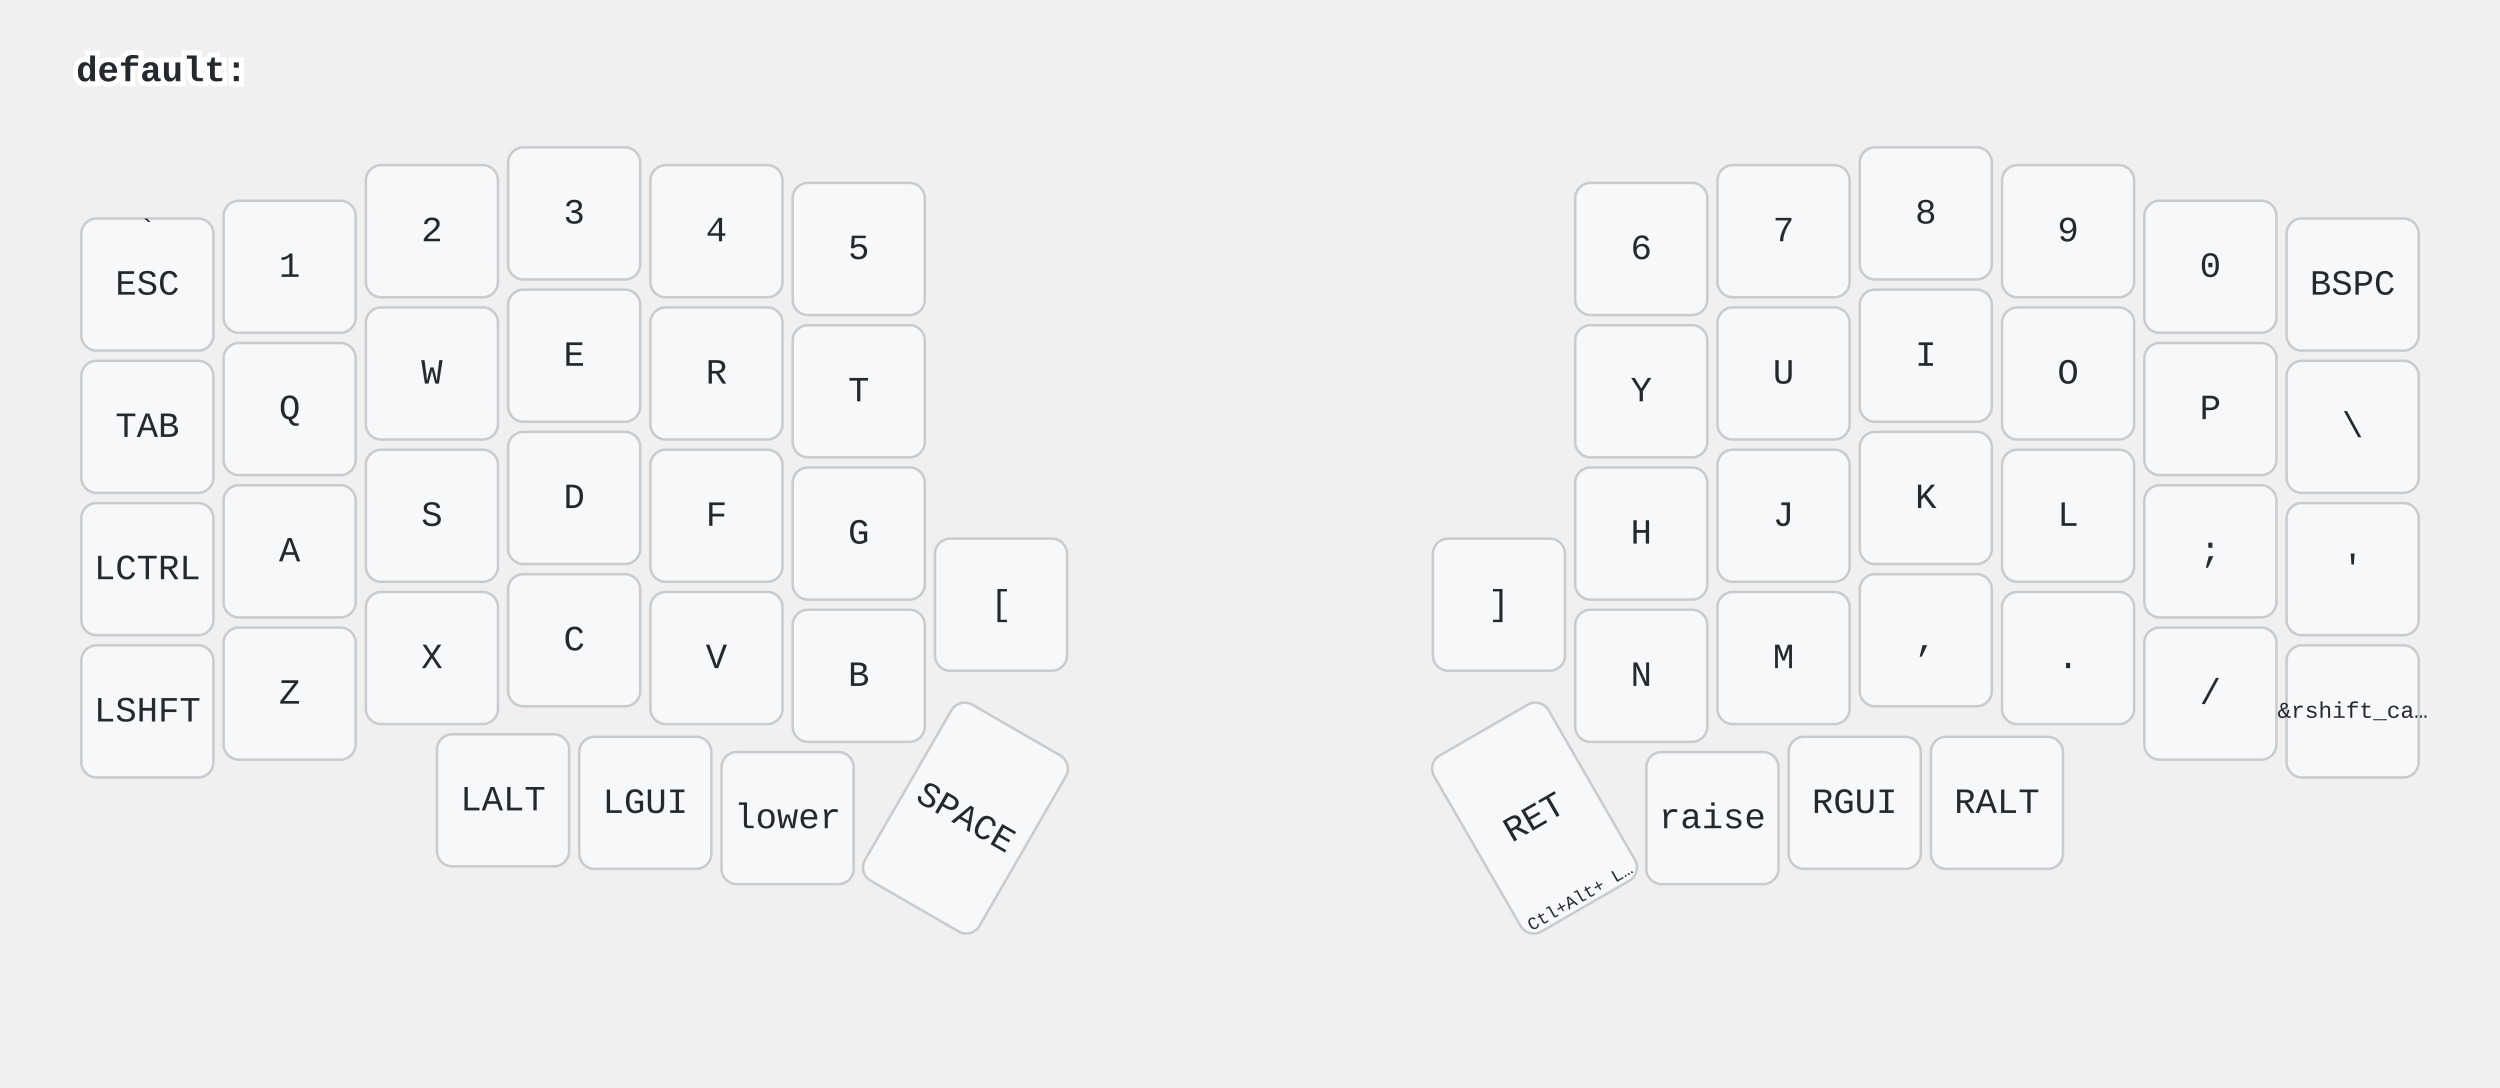
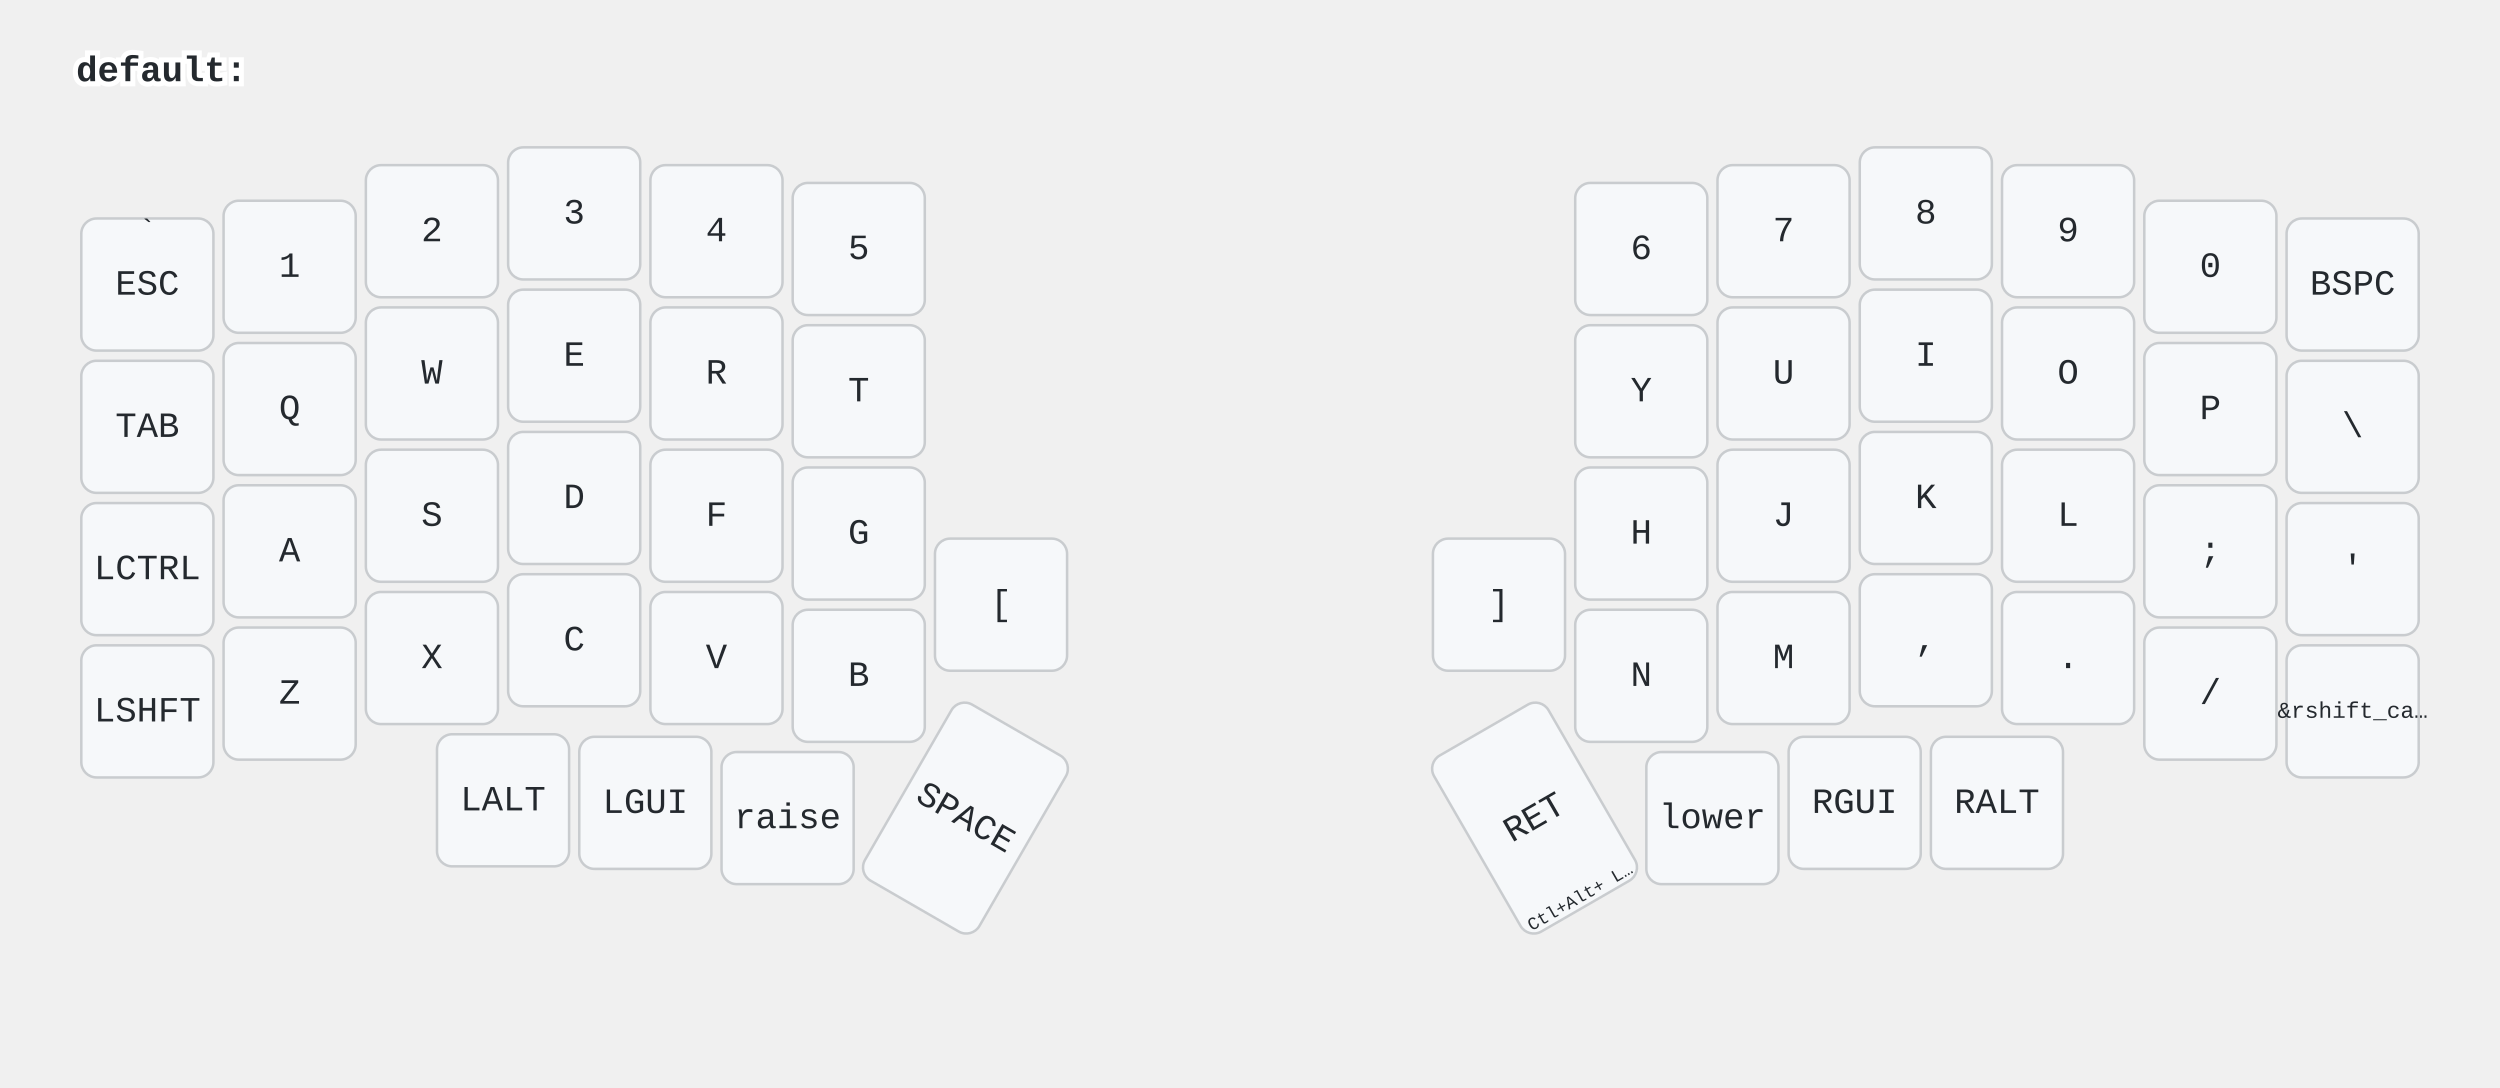
<svg xmlns="http://www.w3.org/2000/svg" width="984" height="428" viewBox="0 0 984 428" class="keymap">
  <style>/* inherit to force styles through use tags */
svg path {
    fill: inherit;
}

/* font and background color specifications */
svg.keymap {
    font-family: SFMono-Regular,Consolas,Liberation Mono,Menlo,monospace;
    font-size: 14px;
    font-kerning: normal;
    text-rendering: optimizeLegibility;
    fill: #24292e;
}

/* default key styling */
rect.key {
    fill: #f6f8fa;
}

rect.key, rect.combo {
    stroke: #c9cccf;
    stroke-width: 1;
}

/* default key side styling, only used is draw_key_sides is set */
rect.side {
    filter: brightness(90%);
}

/* color accent for combo boxes */
rect.combo, rect.combo-separate {
    fill: #cdf;
}

/* color accent for held keys */
rect.held, rect.combo.held {
    fill: #fdd;
}

/* color accent for ghost (optional) keys */
rect.ghost, rect.combo.ghost {
    stroke-dasharray: 4, 4;
    stroke-width: 2;
}

text {
    text-anchor: middle;
    dominant-baseline: middle;
}

/* styling for layer labels */
text.label {
    font-weight: bold;
    text-anchor: start;
    stroke: white;
    stroke-width: 4;
    paint-order: stroke;
}

/* styling for optional footer */
text.footer {
    text-anchor: end;
    dominant-baseline: auto;
    stroke: white;
    stroke-width: 4;
    paint-order: stroke;
}

/* styling for combo tap, and key hold/shifted label text */
text.combo, text.hold, text.shifted {
    font-size: 11px;
}

text.hold {
    text-anchor: middle;
    dominant-baseline: auto;
}

text.shifted {
    text-anchor: middle;
    dominant-baseline: hanging;
}

text.layer-activator {
    text-decoration: underline;
}

/* styling for hold/shifted label text in combo box */
text.combo.hold, text.combo.shifted {
    font-size: 8px;
}

/* lighter symbol for transparent keys */
text.trans {
    fill: #7b7e81;
}

/* styling for combo dendrons */
path.combo {
    stroke-width: 1;
    stroke: gray;
    fill: none;
}

/* Start Tabler Icons Cleanup */
/* cannot use height/width with glyphs */
.icon-tabler &gt; path {
    fill: inherit;
    stroke: inherit;
    stroke-width: 2;
}
/* hide tabler's default box */
.icon-tabler &gt; path[stroke="none"][fill="none"] {
    visibility: hidden;
}
/* End Tabler Icons Cleanup */
</style>
  <g transform="translate(30, 0)" class="layer-default">
    <text x="0" y="28" class="label" id="default">default:</text>
    <g transform="translate(0, 56)">
      <g transform="translate(28, 56)" class="key keypos-0">
        <rect rx="6" ry="6" x="-26" y="-26" width="52" height="52" class="key" />
        <text x="0" y="0" class="key tap">ESC</text>
        <text x="0" y="-24" class="key shifted">`</text>
      </g>
      <g transform="translate(84, 49)" class="key keypos-1">
        <rect rx="6" ry="6" x="-26" y="-26" width="52" height="52" class="key" />
        <text x="0" y="0" class="key tap">1</text>
      </g>
      <g transform="translate(140, 35)" class="key keypos-2">
        <rect rx="6" ry="6" x="-26" y="-26" width="52" height="52" class="key" />
        <text x="0" y="0" class="key tap">2</text>
      </g>
      <g transform="translate(196, 28)" class="key keypos-3">
        <rect rx="6" ry="6" x="-26" y="-26" width="52" height="52" class="key" />
        <text x="0" y="0" class="key tap">3</text>
      </g>
      <g transform="translate(252, 35)" class="key keypos-4">
        <rect rx="6" ry="6" x="-26" y="-26" width="52" height="52" class="key" />
        <text x="0" y="0" class="key tap">4</text>
      </g>
      <g transform="translate(308, 42)" class="key keypos-5">
        <rect rx="6" ry="6" x="-26" y="-26" width="52" height="52" class="key" />
        <text x="0" y="0" class="key tap">5</text>
      </g>
      <g transform="translate(616, 42)" class="key keypos-6">
        <rect rx="6" ry="6" x="-26" y="-26" width="52" height="52" class="key" />
        <text x="0" y="0" class="key tap">6</text>
      </g>
      <g transform="translate(672, 35)" class="key keypos-7">
        <rect rx="6" ry="6" x="-26" y="-26" width="52" height="52" class="key" />
        <text x="0" y="0" class="key tap">7</text>
      </g>
      <g transform="translate(728, 28)" class="key keypos-8">
        <rect rx="6" ry="6" x="-26" y="-26" width="52" height="52" class="key" />
        <text x="0" y="0" class="key tap">8</text>
      </g>
      <g transform="translate(784, 35)" class="key keypos-9">
        <rect rx="6" ry="6" x="-26" y="-26" width="52" height="52" class="key" />
        <text x="0" y="0" class="key tap">9</text>
      </g>
      <g transform="translate(840, 49)" class="key keypos-10">
        <rect rx="6" ry="6" x="-26" y="-26" width="52" height="52" class="key" />
        <text x="0" y="0" class="key tap">0</text>
      </g>
      <g transform="translate(896, 56)" class="key keypos-11">
        <rect rx="6" ry="6" x="-26" y="-26" width="52" height="52" class="key" />
        <text x="0" y="0" class="key tap">BSPC</text>
      </g>
      <g transform="translate(28, 112)" class="key keypos-12">
        <rect rx="6" ry="6" x="-26" y="-26" width="52" height="52" class="key" />
        <text x="0" y="0" class="key tap">TAB</text>
      </g>
      <g transform="translate(84, 105)" class="key keypos-13">
        <rect rx="6" ry="6" x="-26" y="-26" width="52" height="52" class="key" />
        <text x="0" y="0" class="key tap">Q</text>
      </g>
      <g transform="translate(140, 91)" class="key keypos-14">
        <rect rx="6" ry="6" x="-26" y="-26" width="52" height="52" class="key" />
        <text x="0" y="0" class="key tap">W</text>
      </g>
      <g transform="translate(196, 84)" class="key keypos-15">
        <rect rx="6" ry="6" x="-26" y="-26" width="52" height="52" class="key" />
        <text x="0" y="0" class="key tap">E</text>
      </g>
      <g transform="translate(252, 91)" class="key keypos-16">
        <rect rx="6" ry="6" x="-26" y="-26" width="52" height="52" class="key" />
        <text x="0" y="0" class="key tap">R</text>
      </g>
      <g transform="translate(308, 98)" class="key keypos-17">
        <rect rx="6" ry="6" x="-26" y="-26" width="52" height="52" class="key" />
        <text x="0" y="0" class="key tap">T</text>
      </g>
      <g transform="translate(616, 98)" class="key keypos-18">
        <rect rx="6" ry="6" x="-26" y="-26" width="52" height="52" class="key" />
        <text x="0" y="0" class="key tap">Y</text>
      </g>
      <g transform="translate(672, 91)" class="key keypos-19">
        <rect rx="6" ry="6" x="-26" y="-26" width="52" height="52" class="key" />
        <text x="0" y="0" class="key tap">U</text>
      </g>
      <g transform="translate(728, 84)" class="key keypos-20">
        <rect rx="6" ry="6" x="-26" y="-26" width="52" height="52" class="key" />
        <text x="0" y="0" class="key tap">I</text>
      </g>
      <g transform="translate(784, 91)" class="key keypos-21">
        <rect rx="6" ry="6" x="-26" y="-26" width="52" height="52" class="key" />
        <text x="0" y="0" class="key tap">O</text>
      </g>
      <g transform="translate(840, 105)" class="key keypos-22">
        <rect rx="6" ry="6" x="-26" y="-26" width="52" height="52" class="key" />
        <text x="0" y="0" class="key tap">P</text>
      </g>
      <g transform="translate(896, 112)" class="key keypos-23">
        <rect rx="6" ry="6" x="-26" y="-26" width="52" height="52" class="key" />
        <text x="0" y="0" class="key tap">\</text>
      </g>
      <g transform="translate(28, 168)" class="key keypos-24">
        <rect rx="6" ry="6" x="-26" y="-26" width="52" height="52" class="key" />
        <text x="0" y="0" class="key tap">LCTRL</text>
      </g>
      <g transform="translate(84, 161)" class="key keypos-25">
        <rect rx="6" ry="6" x="-26" y="-26" width="52" height="52" class="key" />
        <text x="0" y="0" class="key tap">A</text>
      </g>
      <g transform="translate(140, 147)" class="key keypos-26">
        <rect rx="6" ry="6" x="-26" y="-26" width="52" height="52" class="key" />
        <text x="0" y="0" class="key tap">S</text>
      </g>
      <g transform="translate(196, 140)" class="key keypos-27">
        <rect rx="6" ry="6" x="-26" y="-26" width="52" height="52" class="key" />
        <text x="0" y="0" class="key tap">D</text>
      </g>
      <g transform="translate(252, 147)" class="key keypos-28">
        <rect rx="6" ry="6" x="-26" y="-26" width="52" height="52" class="key" />
        <text x="0" y="0" class="key tap">F</text>
      </g>
      <g transform="translate(308, 154)" class="key keypos-29">
        <rect rx="6" ry="6" x="-26" y="-26" width="52" height="52" class="key" />
        <text x="0" y="0" class="key tap">G</text>
      </g>
      <g transform="translate(616, 154)" class="key keypos-30">
        <rect rx="6" ry="6" x="-26" y="-26" width="52" height="52" class="key" />
        <text x="0" y="0" class="key tap">H</text>
      </g>
      <g transform="translate(672, 147)" class="key keypos-31">
        <rect rx="6" ry="6" x="-26" y="-26" width="52" height="52" class="key" />
        <text x="0" y="0" class="key tap">J</text>
      </g>
      <g transform="translate(728, 140)" class="key keypos-32">
        <rect rx="6" ry="6" x="-26" y="-26" width="52" height="52" class="key" />
        <text x="0" y="0" class="key tap">K</text>
      </g>
      <g transform="translate(784, 147)" class="key keypos-33">
        <rect rx="6" ry="6" x="-26" y="-26" width="52" height="52" class="key" />
        <text x="0" y="0" class="key tap">L</text>
      </g>
      <g transform="translate(840, 161)" class="key keypos-34">
        <rect rx="6" ry="6" x="-26" y="-26" width="52" height="52" class="key" />
        <text x="0" y="0" class="key tap">;</text>
      </g>
      <g transform="translate(896, 168)" class="key keypos-35">
        <rect rx="6" ry="6" x="-26" y="-26" width="52" height="52" class="key" />
        <text x="0" y="0" class="key tap">'</text>
      </g>
      <g transform="translate(28, 224)" class="key keypos-36">
        <rect rx="6" ry="6" x="-26" y="-26" width="52" height="52" class="key" />
        <text x="0" y="0" class="key tap">LSHFT</text>
      </g>
      <g transform="translate(84, 217)" class="key keypos-37">
        <rect rx="6" ry="6" x="-26" y="-26" width="52" height="52" class="key" />
        <text x="0" y="0" class="key tap">Z</text>
      </g>
      <g transform="translate(140, 203)" class="key keypos-38">
        <rect rx="6" ry="6" x="-26" y="-26" width="52" height="52" class="key" />
        <text x="0" y="0" class="key tap">X</text>
      </g>
      <g transform="translate(196, 196)" class="key keypos-39">
        <rect rx="6" ry="6" x="-26" y="-26" width="52" height="52" class="key" />
        <text x="0" y="0" class="key tap">C</text>
      </g>
      <g transform="translate(252, 203)" class="key keypos-40">
        <rect rx="6" ry="6" x="-26" y="-26" width="52" height="52" class="key" />
        <text x="0" y="0" class="key tap">V</text>
      </g>
      <g transform="translate(308, 210)" class="key keypos-41">
        <rect rx="6" ry="6" x="-26" y="-26" width="52" height="52" class="key" />
        <text x="0" y="0" class="key tap">B</text>
      </g>
      <g transform="translate(364, 182)" class="key keypos-42">
        <rect rx="6" ry="6" x="-26" y="-26" width="52" height="52" class="key" />
        <text x="0" y="0" class="key tap">[</text>
      </g>
      <g transform="translate(560, 182)" class="key keypos-43">
        <rect rx="6" ry="6" x="-26" y="-26" width="52" height="52" class="key" />
        <text x="0" y="0" class="key tap">]</text>
      </g>
      <g transform="translate(616, 210)" class="key keypos-44">
        <rect rx="6" ry="6" x="-26" y="-26" width="52" height="52" class="key" />
        <text x="0" y="0" class="key tap">N</text>
      </g>
      <g transform="translate(672, 203)" class="key keypos-45">
        <rect rx="6" ry="6" x="-26" y="-26" width="52" height="52" class="key" />
        <text x="0" y="0" class="key tap">M</text>
      </g>
      <g transform="translate(728, 196)" class="key keypos-46">
        <rect rx="6" ry="6" x="-26" y="-26" width="52" height="52" class="key" />
        <text x="0" y="0" class="key tap">,</text>
      </g>
      <g transform="translate(784, 203)" class="key keypos-47">
        <rect rx="6" ry="6" x="-26" y="-26" width="52" height="52" class="key" />
        <text x="0" y="0" class="key tap">.</text>
      </g>
      <g transform="translate(840, 217)" class="key keypos-48">
        <rect rx="6" ry="6" x="-26" y="-26" width="52" height="52" class="key" />
        <text x="0" y="0" class="key tap">/</text>
      </g>
      <g transform="translate(896, 224)" class="key keypos-49">
        <rect rx="6" ry="6" x="-26" y="-26" width="52" height="52" class="key" />
        <text x="0" y="0" class="key tap">
          <tspan style="font-size: 64%">&amp;rshift_ca…</tspan>
        </text>
      </g>
      <g transform="translate(168, 259)" class="key keypos-50">
        <rect rx="6" ry="6" x="-26" y="-26" width="52" height="52" class="key" />
        <text x="0" y="0" class="key tap">LALT</text>
      </g>
      <g transform="translate(224, 260)" class="key keypos-51">
        <rect rx="6" ry="6" x="-26" y="-26" width="52" height="52" class="key" />
        <text x="0" y="0" class="key tap">LGUI</text>
      </g>
      <g transform="translate(280, 266)" class="key keypos-52">
        <rect rx="6" ry="6" x="-26" y="-26" width="52" height="52" class="key" />
-         <text x="0" y="0" class="key tap">lower</text>
+         <text x="0" y="0" class="key tap">raise</text>
      </g>
      <g transform="translate(350, 266) rotate(30.0)" class="key keypos-53">
        <rect rx="6" ry="6" x="-26" y="-40" width="52" height="80" class="key" />
        <text x="0" y="0" class="key tap">SPACE</text>
      </g>
      <g transform="translate(574, 266) rotate(-30.0)" class="key keypos-54">
        <rect rx="6" ry="6" x="-26" y="-40" width="52" height="80" class="key" />
        <text x="0" y="0" class="key tap">RET</text>
        <text x="0" y="38" class="key hold">
          <tspan style="font-size: 64%">Ctl+Alt+ L…</tspan>
        </text>
      </g>
      <g transform="translate(644, 266)" class="key keypos-55">
        <rect rx="6" ry="6" x="-26" y="-26" width="52" height="52" class="key" />
-         <text x="0" y="0" class="key tap">raise</text>
+         <text x="0" y="0" class="key tap">lower</text>
      </g>
      <g transform="translate(700, 260)" class="key keypos-56">
        <rect rx="6" ry="6" x="-26" y="-26" width="52" height="52" class="key" />
        <text x="0" y="0" class="key tap">RGUI</text>
      </g>
      <g transform="translate(756, 260)" class="key keypos-57">
        <rect rx="6" ry="6" x="-26" y="-26" width="52" height="52" class="key" />
        <text x="0" y="0" class="key tap">RALT</text>
      </g>
    </g>
  </g>
</svg>
